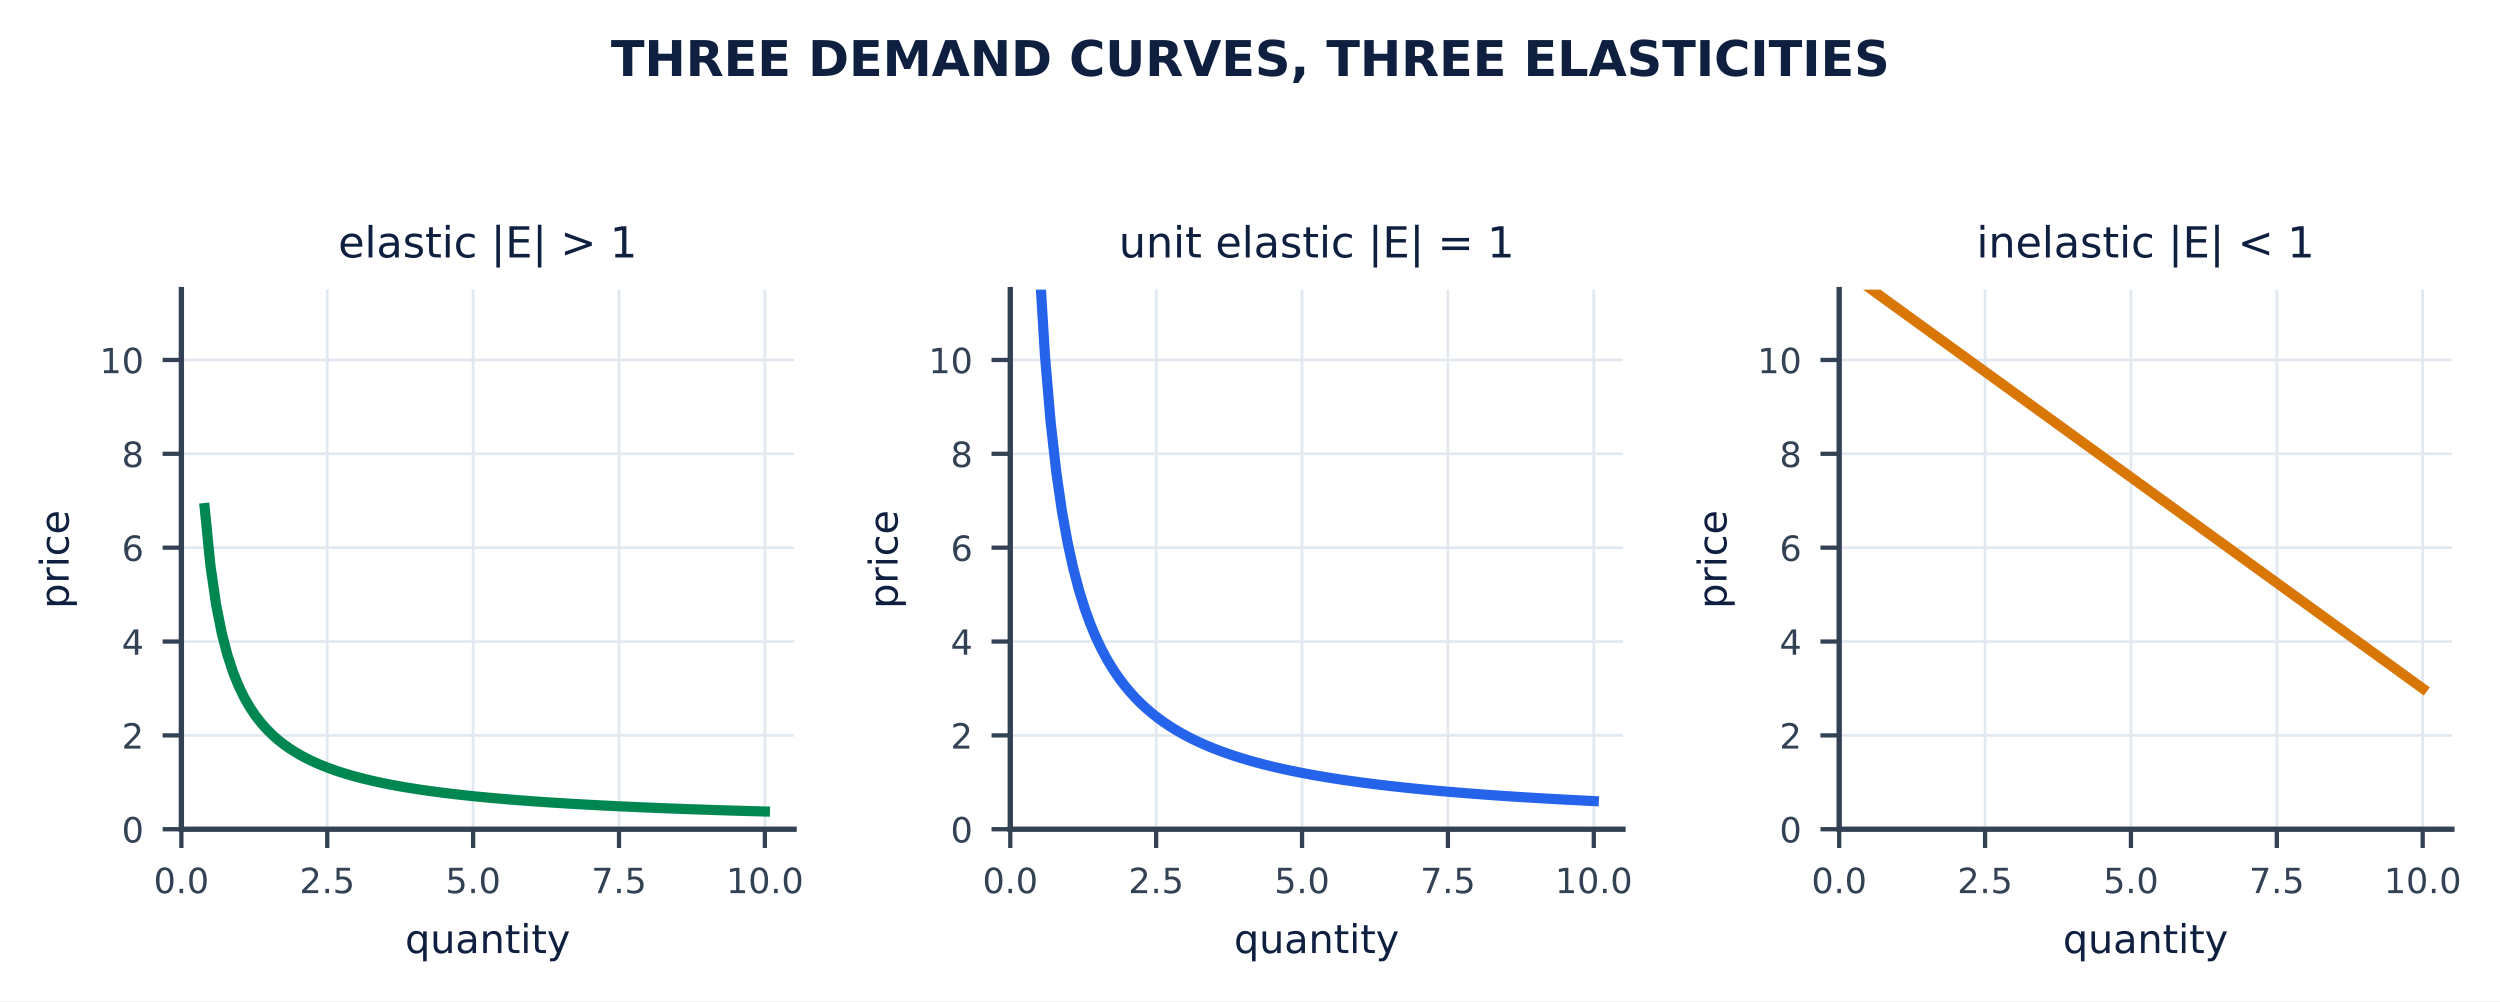
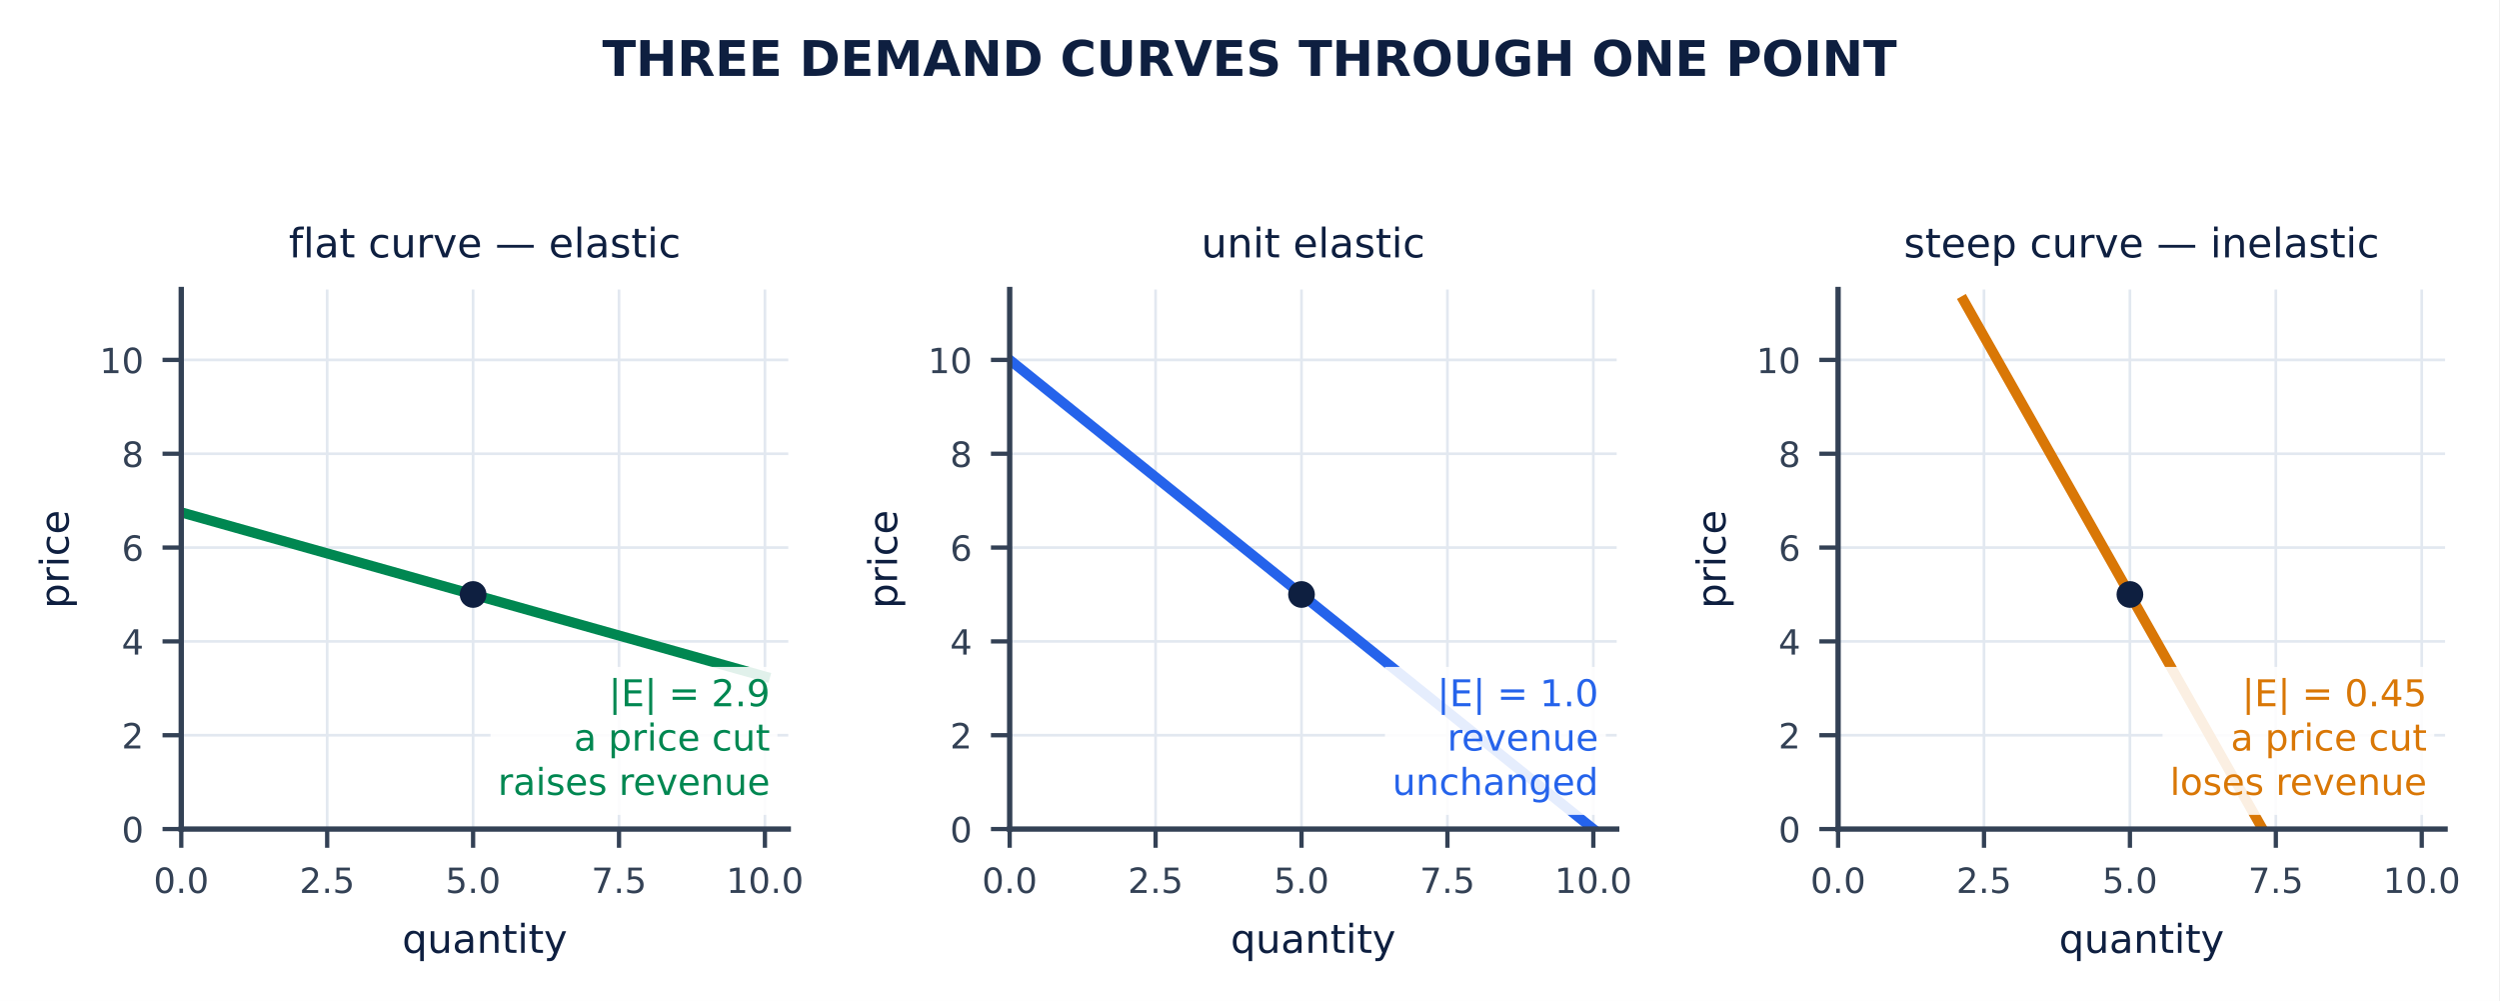
- <svg xmlns="http://www.w3.org/2000/svg" xmlns:xlink="http://www.w3.org/1999/xlink" width="466.88pt" height="186.961pt" viewBox="0 0 466.88 186.961" version="1.1">
+ <svg xmlns="http://www.w3.org/2000/svg" xmlns:xlink="http://www.w3.org/1999/xlink" width="466.974pt" height="186.961pt" viewBox="0 0 466.974 186.961" version="1.1">
  <defs>
    <style type="text/css">*{stroke-linejoin: round; stroke-linecap: butt}</style>
  </defs>
  <g id="figure_1">
    <g id="patch_1">
-       <path d="M 0 186.961  L 466.88 186.961  L 466.88 0  L 0 0  z " style="fill: #ffffff" />
+       <path d="M 0 186.961  L 466.974 186.961  L 466.974 0  L 0 0  z " style="fill: #ffffff" />
    </g>
    <g id="axes_1">
      <g id="patch_2">
-         <path d="M 33.872 154.861  L 148.292 154.861  L 148.292 54.08  L 33.872 54.08  z " style="fill: #ffffff" />
+         <path d="M 33.872 154.861  L 147.3 154.861  L 147.3 54.08  L 33.872 54.08  z " style="fill: #ffffff" />
      </g>
      <g id="matplotlib.axis_1">
        <g id="xtick_1">
          <g id="line2d_1">
-             <path d="M 33.872 154.861  L 33.872 54.08  " clip-path="url(#pfb2c1f2cfd)" style="fill: none; stroke: #e2e8f0; stroke-width: 0.5; stroke-linecap: square" />
+             <path d="M 33.872 154.861  L 33.872 54.08  " clip-path="url(#p4495f68d60)" style="fill: none; stroke: #e2e8f0; stroke-width: 0.5; stroke-linecap: square" />
          </g>
          <g id="line2d_2">
            <defs>
              <path id="m8ef72950b3" d="M 0 0  L 0 3.5  " style="stroke: #334155; stroke-width: 0.8" />
            </defs>
            <g>
              <use xlink:href="#m8ef72950b3" x="33.872" y="154.861" style="fill: #334155; stroke: #334155; stroke-width: 0.8" />
            </g>
          </g>
          <g id="text_1">
            <text style="font-size: 6.5px; font-family: 'DejaVu Sans'; text-anchor: middle; fill: #334155" x="33.872" y="166.799" transform="rotate(-0 33.87183 166.7992)">0.0</text>
          </g>
        </g>
        <g id="xtick_2">
          <g id="line2d_3">
-             <path d="M 61.115 154.861  L 61.115 54.08  " clip-path="url(#pfb2c1f2cfd)" style="fill: none; stroke: #e2e8f0; stroke-width: 0.5; stroke-linecap: square" />
+             <path d="M 61.138 154.861  L 61.138 54.08  " clip-path="url(#p4495f68d60)" style="fill: none; stroke: #e2e8f0; stroke-width: 0.5; stroke-linecap: square" />
          </g>
          <g id="line2d_4">
            <g>
-               <use xlink:href="#m8ef72950b3" x="61.115" y="154.861" style="fill: #334155; stroke: #334155; stroke-width: 0.8" />
+               <use xlink:href="#m8ef72950b3" x="61.138" y="154.861" style="fill: #334155; stroke: #334155; stroke-width: 0.8" />
            </g>
          </g>
          <g id="text_2">
-             <text style="font-size: 6.5px; font-family: 'DejaVu Sans'; text-anchor: middle; fill: #334155" x="61.115" y="166.799" transform="rotate(-0 61.11474 166.7992)">2.5</text>
+             <text style="font-size: 6.5px; font-family: 'DejaVu Sans'; text-anchor: middle; fill: #334155" x="61.138" y="166.799" transform="rotate(-0 61.13825 166.7992)">2.5</text>
          </g>
        </g>
        <g id="xtick_3">
          <g id="line2d_5">
-             <path d="M 88.358 154.861  L 88.358 54.08  " clip-path="url(#pfb2c1f2cfd)" style="fill: none; stroke: #e2e8f0; stroke-width: 0.5; stroke-linecap: square" />
+             <path d="M 88.405 154.861  L 88.405 54.08  " clip-path="url(#p4495f68d60)" style="fill: none; stroke: #e2e8f0; stroke-width: 0.5; stroke-linecap: square" />
          </g>
          <g id="line2d_6">
            <g>
-               <use xlink:href="#m8ef72950b3" x="88.358" y="154.861" style="fill: #334155; stroke: #334155; stroke-width: 0.8" />
+               <use xlink:href="#m8ef72950b3" x="88.405" y="154.861" style="fill: #334155; stroke: #334155; stroke-width: 0.8" />
            </g>
          </g>
          <g id="text_3">
-             <text style="font-size: 6.5px; font-family: 'DejaVu Sans'; text-anchor: middle; fill: #334155" x="88.358" y="166.799" transform="rotate(-0 88.35766 166.7992)">5.0</text>
+             <text style="font-size: 6.5px; font-family: 'DejaVu Sans'; text-anchor: middle; fill: #334155" x="88.405" y="166.799" transform="rotate(-0 88.40468 166.7992)">5.0</text>
          </g>
        </g>
        <g id="xtick_4">
          <g id="line2d_7">
-             <path d="M 115.601 154.861  L 115.601 54.08  " clip-path="url(#pfb2c1f2cfd)" style="fill: none; stroke: #e2e8f0; stroke-width: 0.5; stroke-linecap: square" />
+             <path d="M 115.671 154.861  L 115.671 54.08  " clip-path="url(#p4495f68d60)" style="fill: none; stroke: #e2e8f0; stroke-width: 0.5; stroke-linecap: square" />
          </g>
          <g id="line2d_8">
            <g>
-               <use xlink:href="#m8ef72950b3" x="115.601" y="154.861" style="fill: #334155; stroke: #334155; stroke-width: 0.8" />
+               <use xlink:href="#m8ef72950b3" x="115.671" y="154.861" style="fill: #334155; stroke: #334155; stroke-width: 0.8" />
            </g>
          </g>
          <g id="text_4">
-             <text style="font-size: 6.5px; font-family: 'DejaVu Sans'; text-anchor: middle; fill: #334155" x="115.601" y="166.799" transform="rotate(-0 115.6006 166.7992)">7.5</text>
+             <text style="font-size: 6.5px; font-family: 'DejaVu Sans'; text-anchor: middle; fill: #334155" x="115.671" y="166.799" transform="rotate(-0 115.6711 166.7992)">7.5</text>
          </g>
        </g>
        <g id="xtick_5">
          <g id="line2d_9">
-             <path d="M 142.843 154.861  L 142.843 54.08  " clip-path="url(#pfb2c1f2cfd)" style="fill: none; stroke: #e2e8f0; stroke-width: 0.5; stroke-linecap: square" />
+             <path d="M 142.938 154.861  L 142.938 54.08  " clip-path="url(#p4495f68d60)" style="fill: none; stroke: #e2e8f0; stroke-width: 0.5; stroke-linecap: square" />
          </g>
          <g id="line2d_10">
            <g>
-               <use xlink:href="#m8ef72950b3" x="142.843" y="154.861" style="fill: #334155; stroke: #334155; stroke-width: 0.8" />
+               <use xlink:href="#m8ef72950b3" x="142.938" y="154.861" style="fill: #334155; stroke: #334155; stroke-width: 0.8" />
            </g>
          </g>
          <g id="text_5">
-             <text style="font-size: 6.5px; font-family: 'DejaVu Sans'; text-anchor: middle; fill: #334155" x="142.843" y="166.799" transform="rotate(-0 142.8435 166.7992)">10.0</text>
+             <text style="font-size: 6.5px; font-family: 'DejaVu Sans'; text-anchor: middle; fill: #334155" x="142.938" y="166.799" transform="rotate(-0 142.9375 166.7992)">10.0</text>
          </g>
        </g>
        <g id="text_6">
-           <text style="font-size: 7.4px; font-family: 'DejaVu Sans'; text-anchor: middle; fill: #0e1f40" x="91.082" y="177.984" transform="rotate(-0 91.08195 177.9836)">quantity</text>
+           <text style="font-size: 7.4px; font-family: 'DejaVu Sans'; text-anchor: middle; fill: #0e1f40" x="90.586" y="177.984" transform="rotate(-0 90.58599 177.9836)">quantity</text>
        </g>
      </g>
      <g id="matplotlib.axis_2">
        <g id="ytick_1">
          <g id="line2d_11">
-             <path d="M 33.872 154.861  L 148.292 154.861  " clip-path="url(#pfb2c1f2cfd)" style="fill: none; stroke: #e2e8f0; stroke-width: 0.5; stroke-linecap: square" />
+             <path d="M 33.872 154.861  L 147.3 154.861  " clip-path="url(#p4495f68d60)" style="fill: none; stroke: #e2e8f0; stroke-width: 0.5; stroke-linecap: square" />
          </g>
          <g id="line2d_12">
            <defs>
              <path id="ma2e27340b0" d="M 0 0  L -3.5 0  " style="stroke: #334155; stroke-width: 0.8" />
            </defs>
            <g>
              <use xlink:href="#ma2e27340b0" x="33.872" y="154.861" style="fill: #334155; stroke: #334155; stroke-width: 0.8" />
            </g>
          </g>
          <g id="text_7">
            <text style="font-size: 6.5px; font-family: 'DejaVu Sans'; text-anchor: end; fill: #334155" x="26.872" y="157.33" transform="rotate(-0 26.87183 157.33)">0</text>
          </g>
        </g>
        <g id="ytick_2">
          <g id="line2d_13">
-             <path d="M 33.872 137.334  L 148.292 137.334  " clip-path="url(#pfb2c1f2cfd)" style="fill: none; stroke: #e2e8f0; stroke-width: 0.5; stroke-linecap: square" />
+             <path d="M 33.872 137.334  L 147.3 137.334  " clip-path="url(#p4495f68d60)" style="fill: none; stroke: #e2e8f0; stroke-width: 0.5; stroke-linecap: square" />
          </g>
          <g id="line2d_14">
            <g>
              <use xlink:href="#ma2e27340b0" x="33.872" y="137.334" style="fill: #334155; stroke: #334155; stroke-width: 0.8" />
            </g>
          </g>
          <g id="text_8">
            <text style="font-size: 6.5px; font-family: 'DejaVu Sans'; text-anchor: end; fill: #334155" x="26.872" y="139.803" transform="rotate(-0 26.87183 139.8029)">2</text>
          </g>
        </g>
        <g id="ytick_3">
          <g id="line2d_15">
-             <path d="M 33.872 119.807  L 148.292 119.807  " clip-path="url(#pfb2c1f2cfd)" style="fill: none; stroke: #e2e8f0; stroke-width: 0.5; stroke-linecap: square" />
+             <path d="M 33.872 119.807  L 147.3 119.807  " clip-path="url(#p4495f68d60)" style="fill: none; stroke: #e2e8f0; stroke-width: 0.5; stroke-linecap: square" />
          </g>
          <g id="line2d_16">
            <g>
              <use xlink:href="#ma2e27340b0" x="33.872" y="119.807" style="fill: #334155; stroke: #334155; stroke-width: 0.8" />
            </g>
          </g>
          <g id="text_9">
            <text style="font-size: 6.5px; font-family: 'DejaVu Sans'; text-anchor: end; fill: #334155" x="26.872" y="122.276" transform="rotate(-0 26.87183 122.2758)">4</text>
          </g>
        </g>
        <g id="ytick_4">
          <g id="line2d_17">
-             <path d="M 33.872 102.279  L 148.292 102.279  " clip-path="url(#pfb2c1f2cfd)" style="fill: none; stroke: #e2e8f0; stroke-width: 0.5; stroke-linecap: square" />
+             <path d="M 33.872 102.279  L 147.3 102.279  " clip-path="url(#p4495f68d60)" style="fill: none; stroke: #e2e8f0; stroke-width: 0.5; stroke-linecap: square" />
          </g>
          <g id="line2d_18">
            <g>
              <use xlink:href="#ma2e27340b0" x="33.872" y="102.279" style="fill: #334155; stroke: #334155; stroke-width: 0.8" />
            </g>
          </g>
          <g id="text_10">
            <text style="font-size: 6.5px; font-family: 'DejaVu Sans'; text-anchor: end; fill: #334155" x="26.872" y="104.749" transform="rotate(-0 26.87183 104.7487)">6</text>
          </g>
        </g>
        <g id="ytick_5">
          <g id="line2d_19">
-             <path d="M 33.872 84.752  L 148.292 84.752  " clip-path="url(#pfb2c1f2cfd)" style="fill: none; stroke: #e2e8f0; stroke-width: 0.5; stroke-linecap: square" />
+             <path d="M 33.872 84.752  L 147.3 84.752  " clip-path="url(#p4495f68d60)" style="fill: none; stroke: #e2e8f0; stroke-width: 0.5; stroke-linecap: square" />
          </g>
          <g id="line2d_20">
            <g>
              <use xlink:href="#ma2e27340b0" x="33.872" y="84.752" style="fill: #334155; stroke: #334155; stroke-width: 0.8" />
            </g>
          </g>
          <g id="text_11">
            <text style="font-size: 6.5px; font-family: 'DejaVu Sans'; text-anchor: end; fill: #334155" x="26.872" y="87.222" transform="rotate(-0 26.87183 87.22164)">8</text>
          </g>
        </g>
        <g id="ytick_6">
          <g id="line2d_21">
-             <path d="M 33.872 67.225  L 148.292 67.225  " clip-path="url(#pfb2c1f2cfd)" style="fill: none; stroke: #e2e8f0; stroke-width: 0.5; stroke-linecap: square" />
+             <path d="M 33.872 67.225  L 147.3 67.225  " clip-path="url(#p4495f68d60)" style="fill: none; stroke: #e2e8f0; stroke-width: 0.5; stroke-linecap: square" />
          </g>
          <g id="line2d_22">
            <g>
              <use xlink:href="#ma2e27340b0" x="33.872" y="67.225" style="fill: #334155; stroke: #334155; stroke-width: 0.8" />
            </g>
          </g>
          <g id="text_12">
            <text style="font-size: 6.5px; font-family: 'DejaVu Sans'; text-anchor: end; fill: #334155" x="26.872" y="69.695" transform="rotate(-0 26.87183 69.69455)">10</text>
          </g>
        </g>
        <g id="text_13">
          <text style="font-size: 7.4px; font-family: 'DejaVu Sans'; text-anchor: middle; fill: #0e1f40" x="12.823" y="104.47" transform="rotate(-90 12.82284 104.4704)">price</text>
        </g>
      </g>
      <g id="line2d_23">
-         <path d="M 38.231 94.889  L 39.287 105.532  L 40.344 112.843  L 41.401 118.19  L 42.457 122.278  L 43.514 125.51  L 44.571 128.132  L 45.628 130.305  L 46.684 132.135  L 47.741 133.7  L 48.798 135.053  L 49.854 136.235  L 50.911 137.278  L 51.968 138.205  L 53.024 139.034  L 54.081 139.781  L 55.138 140.457  L 56.195 141.072  L 57.251 141.635  L 58.308 142.15  L 59.365 142.626  L 60.421 143.065  L 61.478 143.472  L 62.535 143.851  L 63.591 144.203  L 64.648 144.533  L 65.705 144.842  L 66.761 145.133  L 67.818 145.406  L 68.875 145.663  L 69.932 145.906  L 70.988 146.136  L 72.045 146.353  L 73.102 146.56  L 74.158 146.756  L 75.215 146.943  L 76.272 147.12  L 77.328 147.29  L 78.385 147.452  L 79.442 147.607  L 80.498 147.755  L 81.555 147.897  L 82.612 148.033  L 83.669 148.163  L 84.725 148.289  L 85.782 148.409  L 86.839 148.525  L 87.895 148.637  L 88.952 148.744  L 90.009 148.848  L 91.065 148.948  L 92.122 149.045  L 93.179 149.138  L 94.236 149.228  L 95.292 149.316  L 96.349 149.4  L 97.406 149.482  L 98.462 149.561  L 99.519 149.638  L 100.576 149.713  L 101.632 149.785  L 102.689 149.855  L 103.746 149.923  L 104.802 149.99  L 105.859 150.054  L 106.916 150.117  L 107.973 150.178  L 109.029 150.237  L 110.086 150.295  L 111.143 150.351  L 112.199 150.406  L 113.256 150.459  L 114.313 150.511  L 115.369 150.562  L 116.426 150.611  L 117.483 150.66  L 118.54 150.707  L 119.596 150.753  L 120.653 150.798  L 121.71 150.842  L 122.766 150.885  L 123.823 150.927  L 124.88 150.968  L 125.936 151.009  L 126.993 151.048  L 128.05 151.087  L 129.106 151.124  L 130.163 151.161  L 131.22 151.197  L 132.277 151.233  L 133.333 151.267  L 134.39 151.301  L 135.447 151.335  L 136.503 151.367  L 137.56 151.4  L 138.617 151.431  L 139.673 151.462  L 140.73 151.492  L 141.787 151.522  L 142.843 151.551  " clip-path="url(#pfb2c1f2cfd)" style="fill: none; stroke: #008751; stroke-width: 1.9; stroke-linecap: square" />
+         <path d="M 33.872 95.707  L 142.938 126.379  L 142.938 126.379  " clip-path="url(#p4495f68d60)" style="fill: none; stroke: #008751; stroke-width: 1.9; stroke-linecap: square" />
+       </g>
+       <g id="line2d_24">
+         <defs>
+           <path id="mbeb677887b" d="M 0 2  C 0.53 2 1.039 1.789 1.414 1.414  C 1.789 1.039 2 0.53 2 0  C 2 -0.53 1.789 -1.039 1.414 -1.414  C 1.039 -1.789 0.53 -2 0 -2  C -0.53 -2 -1.039 -1.789 -1.414 -1.414  C -1.789 -1.039 -2 -0.53 -2 0  C -2 0.53 -1.789 1.039 -1.414 1.414  C -1.039 1.789 -0.53 2 0 2  z " style="stroke: #0e1f40" />
+         </defs>
+         <g clip-path="url(#p4495f68d60)">
+           <use xlink:href="#mbeb677887b" x="88.405" y="111.043" style="fill: #0e1f40; stroke: #0e1f40" />
+         </g>
      </g>
      <g id="patch_3">
        <path d="M 33.872 154.861  L 33.872 54.08  " style="fill: none; stroke: #334155; stroke-linejoin: miter; stroke-linecap: square" />
      </g>
      <g id="patch_4">
-         <path d="M 33.872 154.861  L 148.292 154.861  " style="fill: none; stroke: #334155; stroke-linejoin: miter; stroke-linecap: square" />
+         <path d="M 33.872 154.861  L 147.3 154.861  " style="fill: none; stroke: #334155; stroke-linejoin: miter; stroke-linecap: square" />
      </g>
      <g id="text_14">
-         <text style="font-size: 8px; font-family: 'DejaVu Sans'; text-anchor: middle; fill: #0e1f40" x="91.082" y="48.08" transform="rotate(-0 91.08195 48.08)">elastic  |E| &gt; 1</text>
+         <g id="patch_5">
+           <path d="M 91.657 152.21  L 145.277 152.21  L 145.277 124.574  L 91.657 124.574  z " style="fill: #ffffff; opacity: 0.88" />
+         </g>
+         <text style="font-size: 6.9px; font-family: 'DejaVu Sans'; fill: #008751" transform="translate(113.7475 131.9174)">|E| = 2.9</text>
+         <text style="font-size: 6.9px; font-family: 'DejaVu Sans'; fill: #008751" transform="translate(107.2378 140.1993)">a price cut</text>
+         <text style="font-size: 6.9px; font-family: 'DejaVu Sans'; fill: #008751" transform="translate(93.03676 148.4812)">raises revenue</text>
+       </g>
+       <g id="text_15">
+         <text style="font-size: 7.6px; font-family: 'DejaVu Sans'; text-anchor: middle; fill: #0e1f40" x="90.586" y="48.08" transform="rotate(-0 90.58599 48.08)">flat curve — elastic</text>
      </g>
    </g>
    <g id="axes_2">
-       <g id="patch_5">
-         <path d="M 188.672 154.861  L 303.092 154.861  L 303.092 54.08  L 188.672 54.08  z " style="fill: #ffffff" />
+       <g id="patch_6">
+         <path d="M 188.672 154.861  L 302.1 154.861  L 302.1 54.08  L 188.672 54.08  z " style="fill: #ffffff" />
      </g>
      <g id="matplotlib.axis_3">
        <g id="xtick_6">
-           <g id="line2d_24">
-             <path d="M 188.672 154.861  L 188.672 54.08  " clip-path="url(#p68a23b6618)" style="fill: none; stroke: #e2e8f0; stroke-width: 0.5; stroke-linecap: square" />
-           </g>
          <g id="line2d_25">
+             <path d="M 188.672 154.861  L 188.672 54.08  " clip-path="url(#p3f45c754ea)" style="fill: none; stroke: #e2e8f0; stroke-width: 0.5; stroke-linecap: square" />
+           </g>
+           <g id="line2d_26">
            <g>
              <use xlink:href="#m8ef72950b3" x="188.672" y="154.861" style="fill: #334155; stroke: #334155; stroke-width: 0.8" />
            </g>
          </g>
-           <g id="text_15">
+           <g id="text_16">
            <text style="font-size: 6.5px; font-family: 'DejaVu Sans'; text-anchor: middle; fill: #334155" x="188.672" y="166.799" transform="rotate(-0 188.6718 166.7992)">0.0</text>
          </g>
        </g>
        <g id="xtick_7">
-           <g id="line2d_26">
-             <path d="M 215.915 154.861  L 215.915 54.08  " clip-path="url(#p68a23b6618)" style="fill: none; stroke: #e2e8f0; stroke-width: 0.5; stroke-linecap: square" />
-           </g>
          <g id="line2d_27">
-             <g>
-               <use xlink:href="#m8ef72950b3" x="215.915" y="154.861" style="fill: #334155; stroke: #334155; stroke-width: 0.8" />
-             </g>
-           </g>
-           <g id="text_16">
-             <text style="font-size: 6.5px; font-family: 'DejaVu Sans'; text-anchor: middle; fill: #334155" x="215.915" y="166.799" transform="rotate(-0 215.9147 166.7992)">2.5</text>
+             <path d="M 215.938 154.861  L 215.938 54.08  " clip-path="url(#p3f45c754ea)" style="fill: none; stroke: #e2e8f0; stroke-width: 0.5; stroke-linecap: square" />
+           </g>
+           <g id="line2d_28">
+             <g>
+               <use xlink:href="#m8ef72950b3" x="215.938" y="154.861" style="fill: #334155; stroke: #334155; stroke-width: 0.8" />
+             </g>
+           </g>
+           <g id="text_17">
+             <text style="font-size: 6.5px; font-family: 'DejaVu Sans'; text-anchor: middle; fill: #334155" x="215.938" y="166.799" transform="rotate(-0 215.9383 166.7992)">2.5</text>
          </g>
        </g>
        <g id="xtick_8">
-           <g id="line2d_28">
-             <path d="M 243.158 154.861  L 243.158 54.08  " clip-path="url(#p68a23b6618)" style="fill: none; stroke: #e2e8f0; stroke-width: 0.5; stroke-linecap: square" />
-           </g>
          <g id="line2d_29">
-             <g>
-               <use xlink:href="#m8ef72950b3" x="243.158" y="154.861" style="fill: #334155; stroke: #334155; stroke-width: 0.8" />
-             </g>
-           </g>
-           <g id="text_17">
-             <text style="font-size: 6.5px; font-family: 'DejaVu Sans'; text-anchor: middle; fill: #334155" x="243.158" y="166.799" transform="rotate(-0 243.1577 166.7992)">5.0</text>
+             <path d="M 243.205 154.861  L 243.205 54.08  " clip-path="url(#p3f45c754ea)" style="fill: none; stroke: #e2e8f0; stroke-width: 0.5; stroke-linecap: square" />
+           </g>
+           <g id="line2d_30">
+             <g>
+               <use xlink:href="#m8ef72950b3" x="243.205" y="154.861" style="fill: #334155; stroke: #334155; stroke-width: 0.8" />
+             </g>
+           </g>
+           <g id="text_18">
+             <text style="font-size: 6.5px; font-family: 'DejaVu Sans'; text-anchor: middle; fill: #334155" x="243.205" y="166.799" transform="rotate(-0 243.2047 166.7992)">5.0</text>
          </g>
        </g>
        <g id="xtick_9">
-           <g id="line2d_30">
-             <path d="M 270.401 154.861  L 270.401 54.08  " clip-path="url(#p68a23b6618)" style="fill: none; stroke: #e2e8f0; stroke-width: 0.5; stroke-linecap: square" />
-           </g>
          <g id="line2d_31">
-             <g>
-               <use xlink:href="#m8ef72950b3" x="270.401" y="154.861" style="fill: #334155; stroke: #334155; stroke-width: 0.8" />
-             </g>
-           </g>
-           <g id="text_18">
-             <text style="font-size: 6.5px; font-family: 'DejaVu Sans'; text-anchor: middle; fill: #334155" x="270.401" y="166.799" transform="rotate(-0 270.4006 166.7992)">7.5</text>
+             <path d="M 270.471 154.861  L 270.471 54.08  " clip-path="url(#p3f45c754ea)" style="fill: none; stroke: #e2e8f0; stroke-width: 0.5; stroke-linecap: square" />
+           </g>
+           <g id="line2d_32">
+             <g>
+               <use xlink:href="#m8ef72950b3" x="270.471" y="154.861" style="fill: #334155; stroke: #334155; stroke-width: 0.8" />
+             </g>
+           </g>
+           <g id="text_19">
+             <text style="font-size: 6.5px; font-family: 'DejaVu Sans'; text-anchor: middle; fill: #334155" x="270.471" y="166.799" transform="rotate(-0 270.4711 166.7992)">7.5</text>
          </g>
        </g>
        <g id="xtick_10">
-           <g id="line2d_32">
-             <path d="M 297.643 154.861  L 297.643 54.08  " clip-path="url(#p68a23b6618)" style="fill: none; stroke: #e2e8f0; stroke-width: 0.5; stroke-linecap: square" />
-           </g>
          <g id="line2d_33">
-             <g>
-               <use xlink:href="#m8ef72950b3" x="297.643" y="154.861" style="fill: #334155; stroke: #334155; stroke-width: 0.8" />
-             </g>
-           </g>
-           <g id="text_19">
-             <text style="font-size: 6.5px; font-family: 'DejaVu Sans'; text-anchor: middle; fill: #334155" x="297.643" y="166.799" transform="rotate(-0 297.6435 166.7992)">10.0</text>
-           </g>
-         </g>
-         <g id="text_20">
-           <text style="font-size: 7.4px; font-family: 'DejaVu Sans'; text-anchor: middle; fill: #0e1f40" x="245.882" y="177.984" transform="rotate(-0 245.882 177.9836)">quantity</text>
+             <path d="M 297.738 154.861  L 297.738 54.08  " clip-path="url(#p3f45c754ea)" style="fill: none; stroke: #e2e8f0; stroke-width: 0.5; stroke-linecap: square" />
+           </g>
+           <g id="line2d_34">
+             <g>
+               <use xlink:href="#m8ef72950b3" x="297.738" y="154.861" style="fill: #334155; stroke: #334155; stroke-width: 0.8" />
+             </g>
+           </g>
+           <g id="text_20">
+             <text style="font-size: 6.5px; font-family: 'DejaVu Sans'; text-anchor: middle; fill: #334155" x="297.738" y="166.799" transform="rotate(-0 297.7375 166.7992)">10.0</text>
+           </g>
+         </g>
+         <g id="text_21">
+           <text style="font-size: 7.4px; font-family: 'DejaVu Sans'; text-anchor: middle; fill: #0e1f40" x="245.386" y="177.984" transform="rotate(-0 245.386 177.9836)">quantity</text>
        </g>
      </g>
      <g id="matplotlib.axis_4">
        <g id="ytick_7">
-           <g id="line2d_34">
-             <path d="M 188.672 154.861  L 303.092 154.861  " clip-path="url(#p68a23b6618)" style="fill: none; stroke: #e2e8f0; stroke-width: 0.5; stroke-linecap: square" />
-           </g>
          <g id="line2d_35">
+             <path d="M 188.672 154.861  L 302.1 154.861  " clip-path="url(#p3f45c754ea)" style="fill: none; stroke: #e2e8f0; stroke-width: 0.5; stroke-linecap: square" />
+           </g>
+           <g id="line2d_36">
            <g>
              <use xlink:href="#ma2e27340b0" x="188.672" y="154.861" style="fill: #334155; stroke: #334155; stroke-width: 0.8" />
            </g>
          </g>
-           <g id="text_21">
+           <g id="text_22">
            <text style="font-size: 6.5px; font-family: 'DejaVu Sans'; text-anchor: end; fill: #334155" x="181.672" y="157.33" transform="rotate(-0 181.6718 157.33)">0</text>
          </g>
        </g>
        <g id="ytick_8">
-           <g id="line2d_36">
-             <path d="M 188.672 137.334  L 303.092 137.334  " clip-path="url(#p68a23b6618)" style="fill: none; stroke: #e2e8f0; stroke-width: 0.5; stroke-linecap: square" />
-           </g>
          <g id="line2d_37">
+             <path d="M 188.672 137.334  L 302.1 137.334  " clip-path="url(#p3f45c754ea)" style="fill: none; stroke: #e2e8f0; stroke-width: 0.5; stroke-linecap: square" />
+           </g>
+           <g id="line2d_38">
            <g>
              <use xlink:href="#ma2e27340b0" x="188.672" y="137.334" style="fill: #334155; stroke: #334155; stroke-width: 0.8" />
            </g>
          </g>
-           <g id="text_22">
+           <g id="text_23">
            <text style="font-size: 6.5px; font-family: 'DejaVu Sans'; text-anchor: end; fill: #334155" x="181.672" y="139.803" transform="rotate(-0 181.6718 139.8029)">2</text>
          </g>
        </g>
        <g id="ytick_9">
-           <g id="line2d_38">
-             <path d="M 188.672 119.807  L 303.092 119.807  " clip-path="url(#p68a23b6618)" style="fill: none; stroke: #e2e8f0; stroke-width: 0.5; stroke-linecap: square" />
-           </g>
          <g id="line2d_39">
+             <path d="M 188.672 119.807  L 302.1 119.807  " clip-path="url(#p3f45c754ea)" style="fill: none; stroke: #e2e8f0; stroke-width: 0.5; stroke-linecap: square" />
+           </g>
+           <g id="line2d_40">
            <g>
              <use xlink:href="#ma2e27340b0" x="188.672" y="119.807" style="fill: #334155; stroke: #334155; stroke-width: 0.8" />
            </g>
          </g>
-           <g id="text_23">
+           <g id="text_24">
            <text style="font-size: 6.5px; font-family: 'DejaVu Sans'; text-anchor: end; fill: #334155" x="181.672" y="122.276" transform="rotate(-0 181.6718 122.2758)">4</text>
          </g>
        </g>
        <g id="ytick_10">
-           <g id="line2d_40">
-             <path d="M 188.672 102.279  L 303.092 102.279  " clip-path="url(#p68a23b6618)" style="fill: none; stroke: #e2e8f0; stroke-width: 0.5; stroke-linecap: square" />
-           </g>
          <g id="line2d_41">
+             <path d="M 188.672 102.279  L 302.1 102.279  " clip-path="url(#p3f45c754ea)" style="fill: none; stroke: #e2e8f0; stroke-width: 0.5; stroke-linecap: square" />
+           </g>
+           <g id="line2d_42">
            <g>
              <use xlink:href="#ma2e27340b0" x="188.672" y="102.279" style="fill: #334155; stroke: #334155; stroke-width: 0.8" />
            </g>
          </g>
-           <g id="text_24">
+           <g id="text_25">
            <text style="font-size: 6.5px; font-family: 'DejaVu Sans'; text-anchor: end; fill: #334155" x="181.672" y="104.749" transform="rotate(-0 181.6718 104.7487)">6</text>
          </g>
        </g>
        <g id="ytick_11">
-           <g id="line2d_42">
-             <path d="M 188.672 84.752  L 303.092 84.752  " clip-path="url(#p68a23b6618)" style="fill: none; stroke: #e2e8f0; stroke-width: 0.5; stroke-linecap: square" />
-           </g>
          <g id="line2d_43">
+             <path d="M 188.672 84.752  L 302.1 84.752  " clip-path="url(#p3f45c754ea)" style="fill: none; stroke: #e2e8f0; stroke-width: 0.5; stroke-linecap: square" />
+           </g>
+           <g id="line2d_44">
            <g>
              <use xlink:href="#ma2e27340b0" x="188.672" y="84.752" style="fill: #334155; stroke: #334155; stroke-width: 0.8" />
            </g>
          </g>
-           <g id="text_25">
+           <g id="text_26">
            <text style="font-size: 6.5px; font-family: 'DejaVu Sans'; text-anchor: end; fill: #334155" x="181.672" y="87.222" transform="rotate(-0 181.6718 87.22164)">8</text>
          </g>
        </g>
        <g id="ytick_12">
-           <g id="line2d_44">
-             <path d="M 188.672 67.225  L 303.092 67.225  " clip-path="url(#p68a23b6618)" style="fill: none; stroke: #e2e8f0; stroke-width: 0.5; stroke-linecap: square" />
-           </g>
          <g id="line2d_45">
+             <path d="M 188.672 67.225  L 302.1 67.225  " clip-path="url(#p3f45c754ea)" style="fill: none; stroke: #e2e8f0; stroke-width: 0.5; stroke-linecap: square" />
+           </g>
+           <g id="line2d_46">
            <g>
              <use xlink:href="#ma2e27340b0" x="188.672" y="67.225" style="fill: #334155; stroke: #334155; stroke-width: 0.8" />
            </g>
          </g>
-           <g id="text_26">
+           <g id="text_27">
            <text style="font-size: 6.5px; font-family: 'DejaVu Sans'; text-anchor: end; fill: #334155" x="181.672" y="69.695" transform="rotate(-0 181.6718 69.69455)">10</text>
          </g>
        </g>
-         <g id="text_27">
+         <g id="text_28">
          <text style="font-size: 7.4px; font-family: 'DejaVu Sans'; text-anchor: middle; fill: #0e1f40" x="167.623" y="104.47" transform="rotate(-90 167.6228 104.4704)">price</text>
        </g>
      </g>
-       <g id="line2d_46">
-         <path d="M 193.031 23.408  L 194.087 49.057  L 195.144 66.331  L 196.201 78.756  L 197.257 88.123  L 198.314 95.437  L 199.371 101.306  L 200.428 106.12  L 201.484 110.14  L 202.541 113.547  L 203.598 116.472  L 204.654 119.01  L 205.711 121.233  L 206.768 123.197  L 207.824 124.944  L 208.881 126.508  L 209.938 127.917  L 210.995 129.192  L 212.051 130.353  L 213.108 131.412  L 214.165 132.384  L 215.221 133.279  L 216.278 134.105  L 217.335 134.87  L 218.391 135.581  L 219.448 136.243  L 220.505 136.861  L 221.561 137.439  L 222.618 137.982  L 223.675 138.491  L 224.732 138.971  L 225.788 139.423  L 226.845 139.851  L 227.902 140.255  L 228.958 140.638  L 230.015 141.001  L 231.072 141.347  L 232.128 141.675  L 233.185 141.988  L 234.242 142.287  L 235.298 142.572  L 236.355 142.844  L 237.412 143.105  L 238.469 143.354  L 239.525 143.593  L 240.582 143.823  L 241.639 144.043  L 242.695 144.254  L 243.752 144.458  L 244.809 144.654  L 245.865 144.842  L 246.922 145.024  L 247.979 145.199  L 249.036 145.369  L 250.092 145.532  L 251.149 145.69  L 252.206 145.842  L 253.262 145.99  L 254.319 146.132  L 255.376 146.271  L 256.432 146.405  L 257.489 146.535  L 258.546 146.66  L 259.602 146.783  L 260.659 146.901  L 261.716 147.016  L 262.773 147.128  L 263.829 147.237  L 264.886 147.343  L 265.943 147.445  L 266.999 147.545  L 268.056 147.643  L 269.113 147.738  L 270.169 147.83  L 271.226 147.92  L 272.283 148.008  L 273.34 148.093  L 274.396 148.177  L 275.453 148.258  L 276.51 148.338  L 277.566 148.415  L 278.623 148.491  L 279.68 148.565  L 280.736 148.637  L 281.793 148.708  L 282.85 148.777  L 283.906 148.844  L 284.963 148.91  L 286.02 148.975  L 287.077 149.038  L 288.133 149.1  L 289.19 149.16  L 290.247 149.22  L 291.303 149.278  L 292.36 149.335  L 293.417 149.39  L 294.473 149.445  L 295.53 149.499  L 296.587 149.551  L 297.643 149.603  " clip-path="url(#p68a23b6618)" style="fill: none; stroke: #2563eb; stroke-width: 1.9; stroke-linecap: square" />
-       </g>
-       <g id="patch_6">
+       <g id="line2d_47">
+         <path d="M 188.672 67.225  L 297.738 154.861  L 297.738 154.861  " clip-path="url(#p3f45c754ea)" style="fill: none; stroke: #2563eb; stroke-width: 1.9; stroke-linecap: square" />
+       </g>
+       <g id="line2d_48">
+         <g clip-path="url(#p3f45c754ea)">
+           <use xlink:href="#mbeb677887b" x="243.205" y="111.043" style="fill: #0e1f40; stroke: #0e1f40" />
+         </g>
+       </g>
+       <g id="patch_7">
        <path d="M 188.672 154.861  L 188.672 54.08  " style="fill: none; stroke: #334155; stroke-linejoin: miter; stroke-linecap: square" />
      </g>
-       <g id="patch_7">
-         <path d="M 188.672 154.861  L 303.092 154.861  " style="fill: none; stroke: #334155; stroke-linejoin: miter; stroke-linecap: square" />
-       </g>
-       <g id="text_28">
-         <text style="font-size: 8px; font-family: 'DejaVu Sans'; text-anchor: middle; fill: #0e1f40" x="245.882" y="48.08" transform="rotate(-0 245.882 48.08)">unit elastic  |E| = 1</text>
+       <g id="patch_8">
+         <path d="M 188.672 154.861  L 302.1 154.861  " style="fill: none; stroke: #334155; stroke-linejoin: miter; stroke-linecap: square" />
+       </g>
+       <g id="text_29">
+         <g id="patch_9">
+           <path d="M 258.797 152.21  L 300.077 152.21  L 300.077 124.574  L 258.797 124.574  z " style="fill: #ffffff; opacity: 0.88" />
+         </g>
+         <text style="font-size: 6.9px; font-family: 'DejaVu Sans'; fill: #2563eb" transform="translate(268.5475 131.918)">|E| = 1.0</text>
+         <text style="font-size: 6.9px; font-family: 'DejaVu Sans'; fill: #2563eb" transform="translate(270.4461 140.1993)">revenue</text>
+         <text style="font-size: 6.9px; font-family: 'DejaVu Sans'; fill: #2563eb" transform="translate(260.177 148.4812)">unchanged</text>
+       </g>
+       <g id="text_30">
+         <text style="font-size: 7.6px; font-family: 'DejaVu Sans'; text-anchor: middle; fill: #0e1f40" x="245.386" y="48.08" transform="rotate(-0 245.386 48.08)">unit elastic</text>
      </g>
    </g>
    <g id="axes_3">
-       <g id="patch_8">
-         <path d="M 343.472 154.861  L 457.892 154.861  L 457.892 54.08  L 343.472 54.08  z " style="fill: #ffffff" />
+       <g id="patch_10">
+         <path d="M 343.472 154.861  L 456.9 154.861  L 456.9 54.08  L 343.472 54.08  z " style="fill: #ffffff" />
      </g>
      <g id="matplotlib.axis_5">
        <g id="xtick_11">
-           <g id="line2d_47">
-             <path d="M 343.472 154.861  L 343.472 54.08  " clip-path="url(#pc4baccbc73)" style="fill: none; stroke: #e2e8f0; stroke-width: 0.5; stroke-linecap: square" />
-           </g>
-           <g id="line2d_48">
+           <g id="line2d_49">
+             <path d="M 343.472 154.861  L 343.472 54.08  " clip-path="url(#p6fb7a43337)" style="fill: none; stroke: #e2e8f0; stroke-width: 0.5; stroke-linecap: square" />
+           </g>
+           <g id="line2d_50">
            <g>
              <use xlink:href="#m8ef72950b3" x="343.472" y="154.861" style="fill: #334155; stroke: #334155; stroke-width: 0.8" />
            </g>
          </g>
-           <g id="text_29">
+           <g id="text_31">
            <text style="font-size: 6.5px; font-family: 'DejaVu Sans'; text-anchor: middle; fill: #334155" x="343.472" y="166.799" transform="rotate(-0 343.4718 166.7992)">0.0</text>
          </g>
        </g>
        <g id="xtick_12">
-           <g id="line2d_49">
-             <path d="M 370.715 154.861  L 370.715 54.08  " clip-path="url(#pc4baccbc73)" style="fill: none; stroke: #e2e8f0; stroke-width: 0.5; stroke-linecap: square" />
-           </g>
-           <g id="line2d_50">
-             <g>
-               <use xlink:href="#m8ef72950b3" x="370.715" y="154.861" style="fill: #334155; stroke: #334155; stroke-width: 0.8" />
-             </g>
-           </g>
-           <g id="text_30">
-             <text style="font-size: 6.5px; font-family: 'DejaVu Sans'; text-anchor: middle; fill: #334155" x="370.715" y="166.799" transform="rotate(-0 370.7147 166.7992)">2.5</text>
+           <g id="line2d_51">
+             <path d="M 370.738 154.861  L 370.738 54.08  " clip-path="url(#p6fb7a43337)" style="fill: none; stroke: #e2e8f0; stroke-width: 0.5; stroke-linecap: square" />
+           </g>
+           <g id="line2d_52">
+             <g>
+               <use xlink:href="#m8ef72950b3" x="370.738" y="154.861" style="fill: #334155; stroke: #334155; stroke-width: 0.8" />
+             </g>
+           </g>
+           <g id="text_32">
+             <text style="font-size: 6.5px; font-family: 'DejaVu Sans'; text-anchor: middle; fill: #334155" x="370.738" y="166.799" transform="rotate(-0 370.7383 166.7992)">2.5</text>
          </g>
        </g>
        <g id="xtick_13">
-           <g id="line2d_51">
-             <path d="M 397.958 154.861  L 397.958 54.08  " clip-path="url(#pc4baccbc73)" style="fill: none; stroke: #e2e8f0; stroke-width: 0.5; stroke-linecap: square" />
-           </g>
-           <g id="line2d_52">
-             <g>
-               <use xlink:href="#m8ef72950b3" x="397.958" y="154.861" style="fill: #334155; stroke: #334155; stroke-width: 0.8" />
-             </g>
-           </g>
-           <g id="text_31">
-             <text style="font-size: 6.5px; font-family: 'DejaVu Sans'; text-anchor: middle; fill: #334155" x="397.958" y="166.799" transform="rotate(-0 397.9577 166.7992)">5.0</text>
+           <g id="line2d_53">
+             <path d="M 398.005 154.861  L 398.005 54.08  " clip-path="url(#p6fb7a43337)" style="fill: none; stroke: #e2e8f0; stroke-width: 0.5; stroke-linecap: square" />
+           </g>
+           <g id="line2d_54">
+             <g>
+               <use xlink:href="#m8ef72950b3" x="398.005" y="154.861" style="fill: #334155; stroke: #334155; stroke-width: 0.8" />
+             </g>
+           </g>
+           <g id="text_33">
+             <text style="font-size: 6.5px; font-family: 'DejaVu Sans'; text-anchor: middle; fill: #334155" x="398.005" y="166.799" transform="rotate(-0 398.0047 166.7992)">5.0</text>
          </g>
        </g>
        <g id="xtick_14">
-           <g id="line2d_53">
-             <path d="M 425.201 154.861  L 425.201 54.08  " clip-path="url(#pc4baccbc73)" style="fill: none; stroke: #e2e8f0; stroke-width: 0.5; stroke-linecap: square" />
-           </g>
-           <g id="line2d_54">
-             <g>
-               <use xlink:href="#m8ef72950b3" x="425.201" y="154.861" style="fill: #334155; stroke: #334155; stroke-width: 0.8" />
-             </g>
-           </g>
-           <g id="text_32">
-             <text style="font-size: 6.5px; font-family: 'DejaVu Sans'; text-anchor: middle; fill: #334155" x="425.201" y="166.799" transform="rotate(-0 425.2006 166.7992)">7.5</text>
+           <g id="line2d_55">
+             <path d="M 425.271 154.861  L 425.271 54.08  " clip-path="url(#p6fb7a43337)" style="fill: none; stroke: #e2e8f0; stroke-width: 0.5; stroke-linecap: square" />
+           </g>
+           <g id="line2d_56">
+             <g>
+               <use xlink:href="#m8ef72950b3" x="425.271" y="154.861" style="fill: #334155; stroke: #334155; stroke-width: 0.8" />
+             </g>
+           </g>
+           <g id="text_34">
+             <text style="font-size: 6.5px; font-family: 'DejaVu Sans'; text-anchor: middle; fill: #334155" x="425.271" y="166.799" transform="rotate(-0 425.2711 166.7992)">7.5</text>
          </g>
        </g>
        <g id="xtick_15">
-           <g id="line2d_55">
-             <path d="M 452.443 154.861  L 452.443 54.08  " clip-path="url(#pc4baccbc73)" style="fill: none; stroke: #e2e8f0; stroke-width: 0.5; stroke-linecap: square" />
-           </g>
-           <g id="line2d_56">
-             <g>
-               <use xlink:href="#m8ef72950b3" x="452.443" y="154.861" style="fill: #334155; stroke: #334155; stroke-width: 0.8" />
-             </g>
-           </g>
-           <g id="text_33">
-             <text style="font-size: 6.5px; font-family: 'DejaVu Sans'; text-anchor: middle; fill: #334155" x="452.443" y="166.799" transform="rotate(-0 452.4435 166.7992)">10.0</text>
-           </g>
-         </g>
-         <g id="text_34">
-           <text style="font-size: 7.4px; font-family: 'DejaVu Sans'; text-anchor: middle; fill: #0e1f40" x="400.682" y="177.984" transform="rotate(-0 400.682 177.9836)">quantity</text>
+           <g id="line2d_57">
+             <path d="M 452.538 154.861  L 452.538 54.08  " clip-path="url(#p6fb7a43337)" style="fill: none; stroke: #e2e8f0; stroke-width: 0.5; stroke-linecap: square" />
+           </g>
+           <g id="line2d_58">
+             <g>
+               <use xlink:href="#m8ef72950b3" x="452.538" y="154.861" style="fill: #334155; stroke: #334155; stroke-width: 0.8" />
+             </g>
+           </g>
+           <g id="text_35">
+             <text style="font-size: 6.5px; font-family: 'DejaVu Sans'; text-anchor: middle; fill: #334155" x="452.538" y="166.799" transform="rotate(-0 452.5375 166.7992)">10.0</text>
+           </g>
+         </g>
+         <g id="text_36">
+           <text style="font-size: 7.4px; font-family: 'DejaVu Sans'; text-anchor: middle; fill: #0e1f40" x="400.186" y="177.984" transform="rotate(-0 400.186 177.9836)">quantity</text>
        </g>
      </g>
      <g id="matplotlib.axis_6">
        <g id="ytick_13">
-           <g id="line2d_57">
-             <path d="M 343.472 154.861  L 457.892 154.861  " clip-path="url(#pc4baccbc73)" style="fill: none; stroke: #e2e8f0; stroke-width: 0.5; stroke-linecap: square" />
-           </g>
-           <g id="line2d_58">
+           <g id="line2d_59">
+             <path d="M 343.472 154.861  L 456.9 154.861  " clip-path="url(#p6fb7a43337)" style="fill: none; stroke: #e2e8f0; stroke-width: 0.5; stroke-linecap: square" />
+           </g>
+           <g id="line2d_60">
            <g>
              <use xlink:href="#ma2e27340b0" x="343.472" y="154.861" style="fill: #334155; stroke: #334155; stroke-width: 0.8" />
            </g>
          </g>
-           <g id="text_35">
+           <g id="text_37">
            <text style="font-size: 6.5px; font-family: 'DejaVu Sans'; text-anchor: end; fill: #334155" x="336.472" y="157.33" transform="rotate(-0 336.4718 157.33)">0</text>
          </g>
        </g>
        <g id="ytick_14">
-           <g id="line2d_59">
-             <path d="M 343.472 137.334  L 457.892 137.334  " clip-path="url(#pc4baccbc73)" style="fill: none; stroke: #e2e8f0; stroke-width: 0.5; stroke-linecap: square" />
-           </g>
-           <g id="line2d_60">
+           <g id="line2d_61">
+             <path d="M 343.472 137.334  L 456.9 137.334  " clip-path="url(#p6fb7a43337)" style="fill: none; stroke: #e2e8f0; stroke-width: 0.5; stroke-linecap: square" />
+           </g>
+           <g id="line2d_62">
            <g>
              <use xlink:href="#ma2e27340b0" x="343.472" y="137.334" style="fill: #334155; stroke: #334155; stroke-width: 0.8" />
            </g>
          </g>
-           <g id="text_36">
+           <g id="text_38">
            <text style="font-size: 6.5px; font-family: 'DejaVu Sans'; text-anchor: end; fill: #334155" x="336.472" y="139.803" transform="rotate(-0 336.4718 139.8029)">2</text>
          </g>
        </g>
        <g id="ytick_15">
-           <g id="line2d_61">
-             <path d="M 343.472 119.807  L 457.892 119.807  " clip-path="url(#pc4baccbc73)" style="fill: none; stroke: #e2e8f0; stroke-width: 0.5; stroke-linecap: square" />
-           </g>
-           <g id="line2d_62">
+           <g id="line2d_63">
+             <path d="M 343.472 119.807  L 456.9 119.807  " clip-path="url(#p6fb7a43337)" style="fill: none; stroke: #e2e8f0; stroke-width: 0.5; stroke-linecap: square" />
+           </g>
+           <g id="line2d_64">
            <g>
              <use xlink:href="#ma2e27340b0" x="343.472" y="119.807" style="fill: #334155; stroke: #334155; stroke-width: 0.8" />
            </g>
          </g>
-           <g id="text_37">
+           <g id="text_39">
            <text style="font-size: 6.5px; font-family: 'DejaVu Sans'; text-anchor: end; fill: #334155" x="336.472" y="122.276" transform="rotate(-0 336.4718 122.2758)">4</text>
          </g>
        </g>
        <g id="ytick_16">
-           <g id="line2d_63">
-             <path d="M 343.472 102.279  L 457.892 102.279  " clip-path="url(#pc4baccbc73)" style="fill: none; stroke: #e2e8f0; stroke-width: 0.5; stroke-linecap: square" />
-           </g>
-           <g id="line2d_64">
+           <g id="line2d_65">
+             <path d="M 343.472 102.279  L 456.9 102.279  " clip-path="url(#p6fb7a43337)" style="fill: none; stroke: #e2e8f0; stroke-width: 0.5; stroke-linecap: square" />
+           </g>
+           <g id="line2d_66">
            <g>
              <use xlink:href="#ma2e27340b0" x="343.472" y="102.279" style="fill: #334155; stroke: #334155; stroke-width: 0.8" />
            </g>
          </g>
-           <g id="text_38">
+           <g id="text_40">
            <text style="font-size: 6.5px; font-family: 'DejaVu Sans'; text-anchor: end; fill: #334155" x="336.472" y="104.749" transform="rotate(-0 336.4718 104.7487)">6</text>
          </g>
        </g>
        <g id="ytick_17">
-           <g id="line2d_65">
-             <path d="M 343.472 84.752  L 457.892 84.752  " clip-path="url(#pc4baccbc73)" style="fill: none; stroke: #e2e8f0; stroke-width: 0.5; stroke-linecap: square" />
-           </g>
-           <g id="line2d_66">
+           <g id="line2d_67">
+             <path d="M 343.472 84.752  L 456.9 84.752  " clip-path="url(#p6fb7a43337)" style="fill: none; stroke: #e2e8f0; stroke-width: 0.5; stroke-linecap: square" />
+           </g>
+           <g id="line2d_68">
            <g>
              <use xlink:href="#ma2e27340b0" x="343.472" y="84.752" style="fill: #334155; stroke: #334155; stroke-width: 0.8" />
            </g>
          </g>
-           <g id="text_39">
+           <g id="text_41">
            <text style="font-size: 6.5px; font-family: 'DejaVu Sans'; text-anchor: end; fill: #334155" x="336.472" y="87.222" transform="rotate(-0 336.4718 87.22164)">8</text>
          </g>
        </g>
        <g id="ytick_18">
-           <g id="line2d_67">
-             <path d="M 343.472 67.225  L 457.892 67.225  " clip-path="url(#pc4baccbc73)" style="fill: none; stroke: #e2e8f0; stroke-width: 0.5; stroke-linecap: square" />
-           </g>
-           <g id="line2d_68">
+           <g id="line2d_69">
+             <path d="M 343.472 67.225  L 456.9 67.225  " clip-path="url(#p6fb7a43337)" style="fill: none; stroke: #e2e8f0; stroke-width: 0.5; stroke-linecap: square" />
+           </g>
+           <g id="line2d_70">
            <g>
              <use xlink:href="#ma2e27340b0" x="343.472" y="67.225" style="fill: #334155; stroke: #334155; stroke-width: 0.8" />
            </g>
          </g>
-           <g id="text_40">
+           <g id="text_42">
            <text style="font-size: 6.5px; font-family: 'DejaVu Sans'; text-anchor: end; fill: #334155" x="336.472" y="69.695" transform="rotate(-0 336.4718 69.69455)">10</text>
          </g>
        </g>
-         <g id="text_41">
+         <g id="text_43">
          <text style="font-size: 7.4px; font-family: 'DejaVu Sans'; text-anchor: middle; fill: #0e1f40" x="322.423" y="104.47" transform="rotate(-90 322.4228 104.4704)">price</text>
        </g>
      </g>
-       <g id="line2d_69">
-         <path d="M 347.831 52.853  L 348.887 53.618  L 349.944 54.383  L 351.001 55.148  L 352.057 55.912  L 353.114 56.677  L 354.171 57.442  L 355.228 58.207  L 356.284 58.972  L 357.341 59.736  L 358.398 60.501  L 359.454 61.266  L 360.511 62.031  L 361.568 62.796  L 362.624 63.561  L 363.681 64.325  L 364.738 65.09  L 365.795 65.855  L 366.851 66.62  L 367.908 67.385  L 368.965 68.149  L 370.021 68.914  L 371.078 69.679  L 372.135 70.444  L 373.191 71.209  L 374.248 71.974  L 375.305 72.738  L 376.361 73.503  L 377.418 74.268  L 378.475 75.033  L 379.532 75.798  L 380.588 76.562  L 381.645 77.327  L 382.702 78.092  L 383.758 78.857  L 384.815 79.622  L 385.872 80.387  L 386.928 81.151  L 387.985 81.916  L 389.042 82.681  L 390.098 83.446  L 391.155 84.211  L 392.212 84.975  L 393.269 85.74  L 394.325 86.505  L 395.382 87.27  L 396.439 88.035  L 397.495 88.8  L 398.552 89.564  L 399.609 90.329  L 400.665 91.094  L 401.722 91.859  L 402.779 92.624  L 403.836 93.388  L 404.892 94.153  L 405.949 94.918  L 407.006 95.683  L 408.062 96.448  L 409.119 97.213  L 410.176 97.977  L 411.232 98.742  L 412.289 99.507  L 413.346 100.272  L 414.402 101.037  L 415.459 101.801  L 416.516 102.566  L 417.573 103.331  L 418.629 104.096  L 419.686 104.861  L 420.743 105.626  L 421.799 106.39  L 422.856 107.155  L 423.913 107.92  L 424.969 108.685  L 426.026 109.45  L 427.083 110.214  L 428.14 110.979  L 429.196 111.744  L 430.253 112.509  L 431.31 113.274  L 432.366 114.039  L 433.423 114.803  L 434.48 115.568  L 435.536 116.333  L 436.593 117.098  L 437.65 117.863  L 438.706 118.627  L 439.763 119.392  L 440.82 120.157  L 441.877 120.922  L 442.933 121.687  L 443.99 122.452  L 445.047 123.216  L 446.103 123.981  L 447.16 124.746  L 448.217 125.511  L 449.273 126.276  L 450.33 127.04  L 451.387 127.805  L 452.443 128.57  " clip-path="url(#pc4baccbc73)" style="fill: none; stroke: #d97706; stroke-width: 1.9; stroke-linecap: square" />
-       </g>
-       <g id="patch_9">
+       <g id="line2d_71">
+         <path d="M 366.98 56.2  L 422.743 154.773  L 422.743 154.773  " clip-path="url(#p6fb7a43337)" style="fill: none; stroke: #d97706; stroke-width: 1.9; stroke-linecap: square" />
+       </g>
+       <g id="line2d_72">
+         <g clip-path="url(#p6fb7a43337)">
+           <use xlink:href="#mbeb677887b" x="398.005" y="111.043" style="fill: #0e1f40; stroke: #0e1f40" />
+         </g>
+       </g>
+       <g id="patch_11">
        <path d="M 343.472 154.861  L 343.472 54.08  " style="fill: none; stroke: #334155; stroke-linejoin: miter; stroke-linecap: square" />
      </g>
-       <g id="patch_10">
-         <path d="M 343.472 154.861  L 457.892 154.861  " style="fill: none; stroke: #334155; stroke-linejoin: miter; stroke-linecap: square" />
-       </g>
-       <g id="text_42">
-         <text style="font-size: 8px; font-family: 'DejaVu Sans'; text-anchor: middle; fill: #0e1f40" x="400.682" y="48.08" transform="rotate(-0 400.682 48.08)">inelastic  |E| &lt; 1</text>
+       <g id="patch_12">
+         <path d="M 343.472 154.861  L 456.9 154.861  " style="fill: none; stroke: #334155; stroke-linejoin: miter; stroke-linecap: square" />
+       </g>
+       <g id="text_44">
+         <g id="patch_13">
+           <path d="M 404.1 152.21  L 454.877 152.21  L 454.877 124.574  L 404.1 124.574  z " style="fill: #ffffff; opacity: 0.88" />
+         </g>
+         <text style="font-size: 6.9px; font-family: 'DejaVu Sans'; fill: #d97706" transform="translate(418.9574 131.9174)">|E| = 0.45</text>
+         <text style="font-size: 6.9px; font-family: 'DejaVu Sans'; fill: #d97706" transform="translate(416.8378 140.1993)">a price cut</text>
+         <text style="font-size: 6.9px; font-family: 'DejaVu Sans'; fill: #d97706" transform="translate(405.4798 148.4812)">loses revenue</text>
+       </g>
+       <g id="text_45">
+         <text style="font-size: 7.6px; font-family: 'DejaVu Sans'; text-anchor: middle; fill: #0e1f40" x="400.186" y="48.08" transform="rotate(-0 400.186 48.08)">steep curve — inelastic</text>
      </g>
    </g>
-     <g id="text_43">
-       <text style="font-weight: 700; font-size: 9.2px; font-family: 'DejaVu Sans'; text-anchor: middle; fill: #0e1f40" x="233.494" y="14.19" transform="rotate(-0 233.4941 14.18984)">THREE DEMAND CURVES, THREE ELASTICITIES</text>
+     <g id="text_46">
+       <text style="font-weight: 700; font-size: 9.2px; font-family: 'DejaVu Sans'; text-anchor: middle; fill: #0e1f40" x="233.494" y="14.19" transform="rotate(-0 233.4941 14.18984)">THREE DEMAND CURVES THROUGH ONE POINT</text>
    </g>
  </g>
  <defs>
-     <clipPath id="pfb2c1f2cfd">
-       <rect x="33.872" y="54.08" width="114.42" height="100.781" />
+     <clipPath id="p4495f68d60">
+       <rect x="33.872" y="54.08" width="113.428" height="100.781" />
    </clipPath>
-     <clipPath id="p68a23b6618">
-       <rect x="188.672" y="54.08" width="114.42" height="100.781" />
+     <clipPath id="p3f45c754ea">
+       <rect x="188.672" y="54.08" width="113.428" height="100.781" />
    </clipPath>
-     <clipPath id="pc4baccbc73">
-       <rect x="343.472" y="54.08" width="114.42" height="100.781" />
+     <clipPath id="p6fb7a43337">
+       <rect x="343.472" y="54.08" width="113.428" height="100.781" />
    </clipPath>
  </defs>
</svg>
